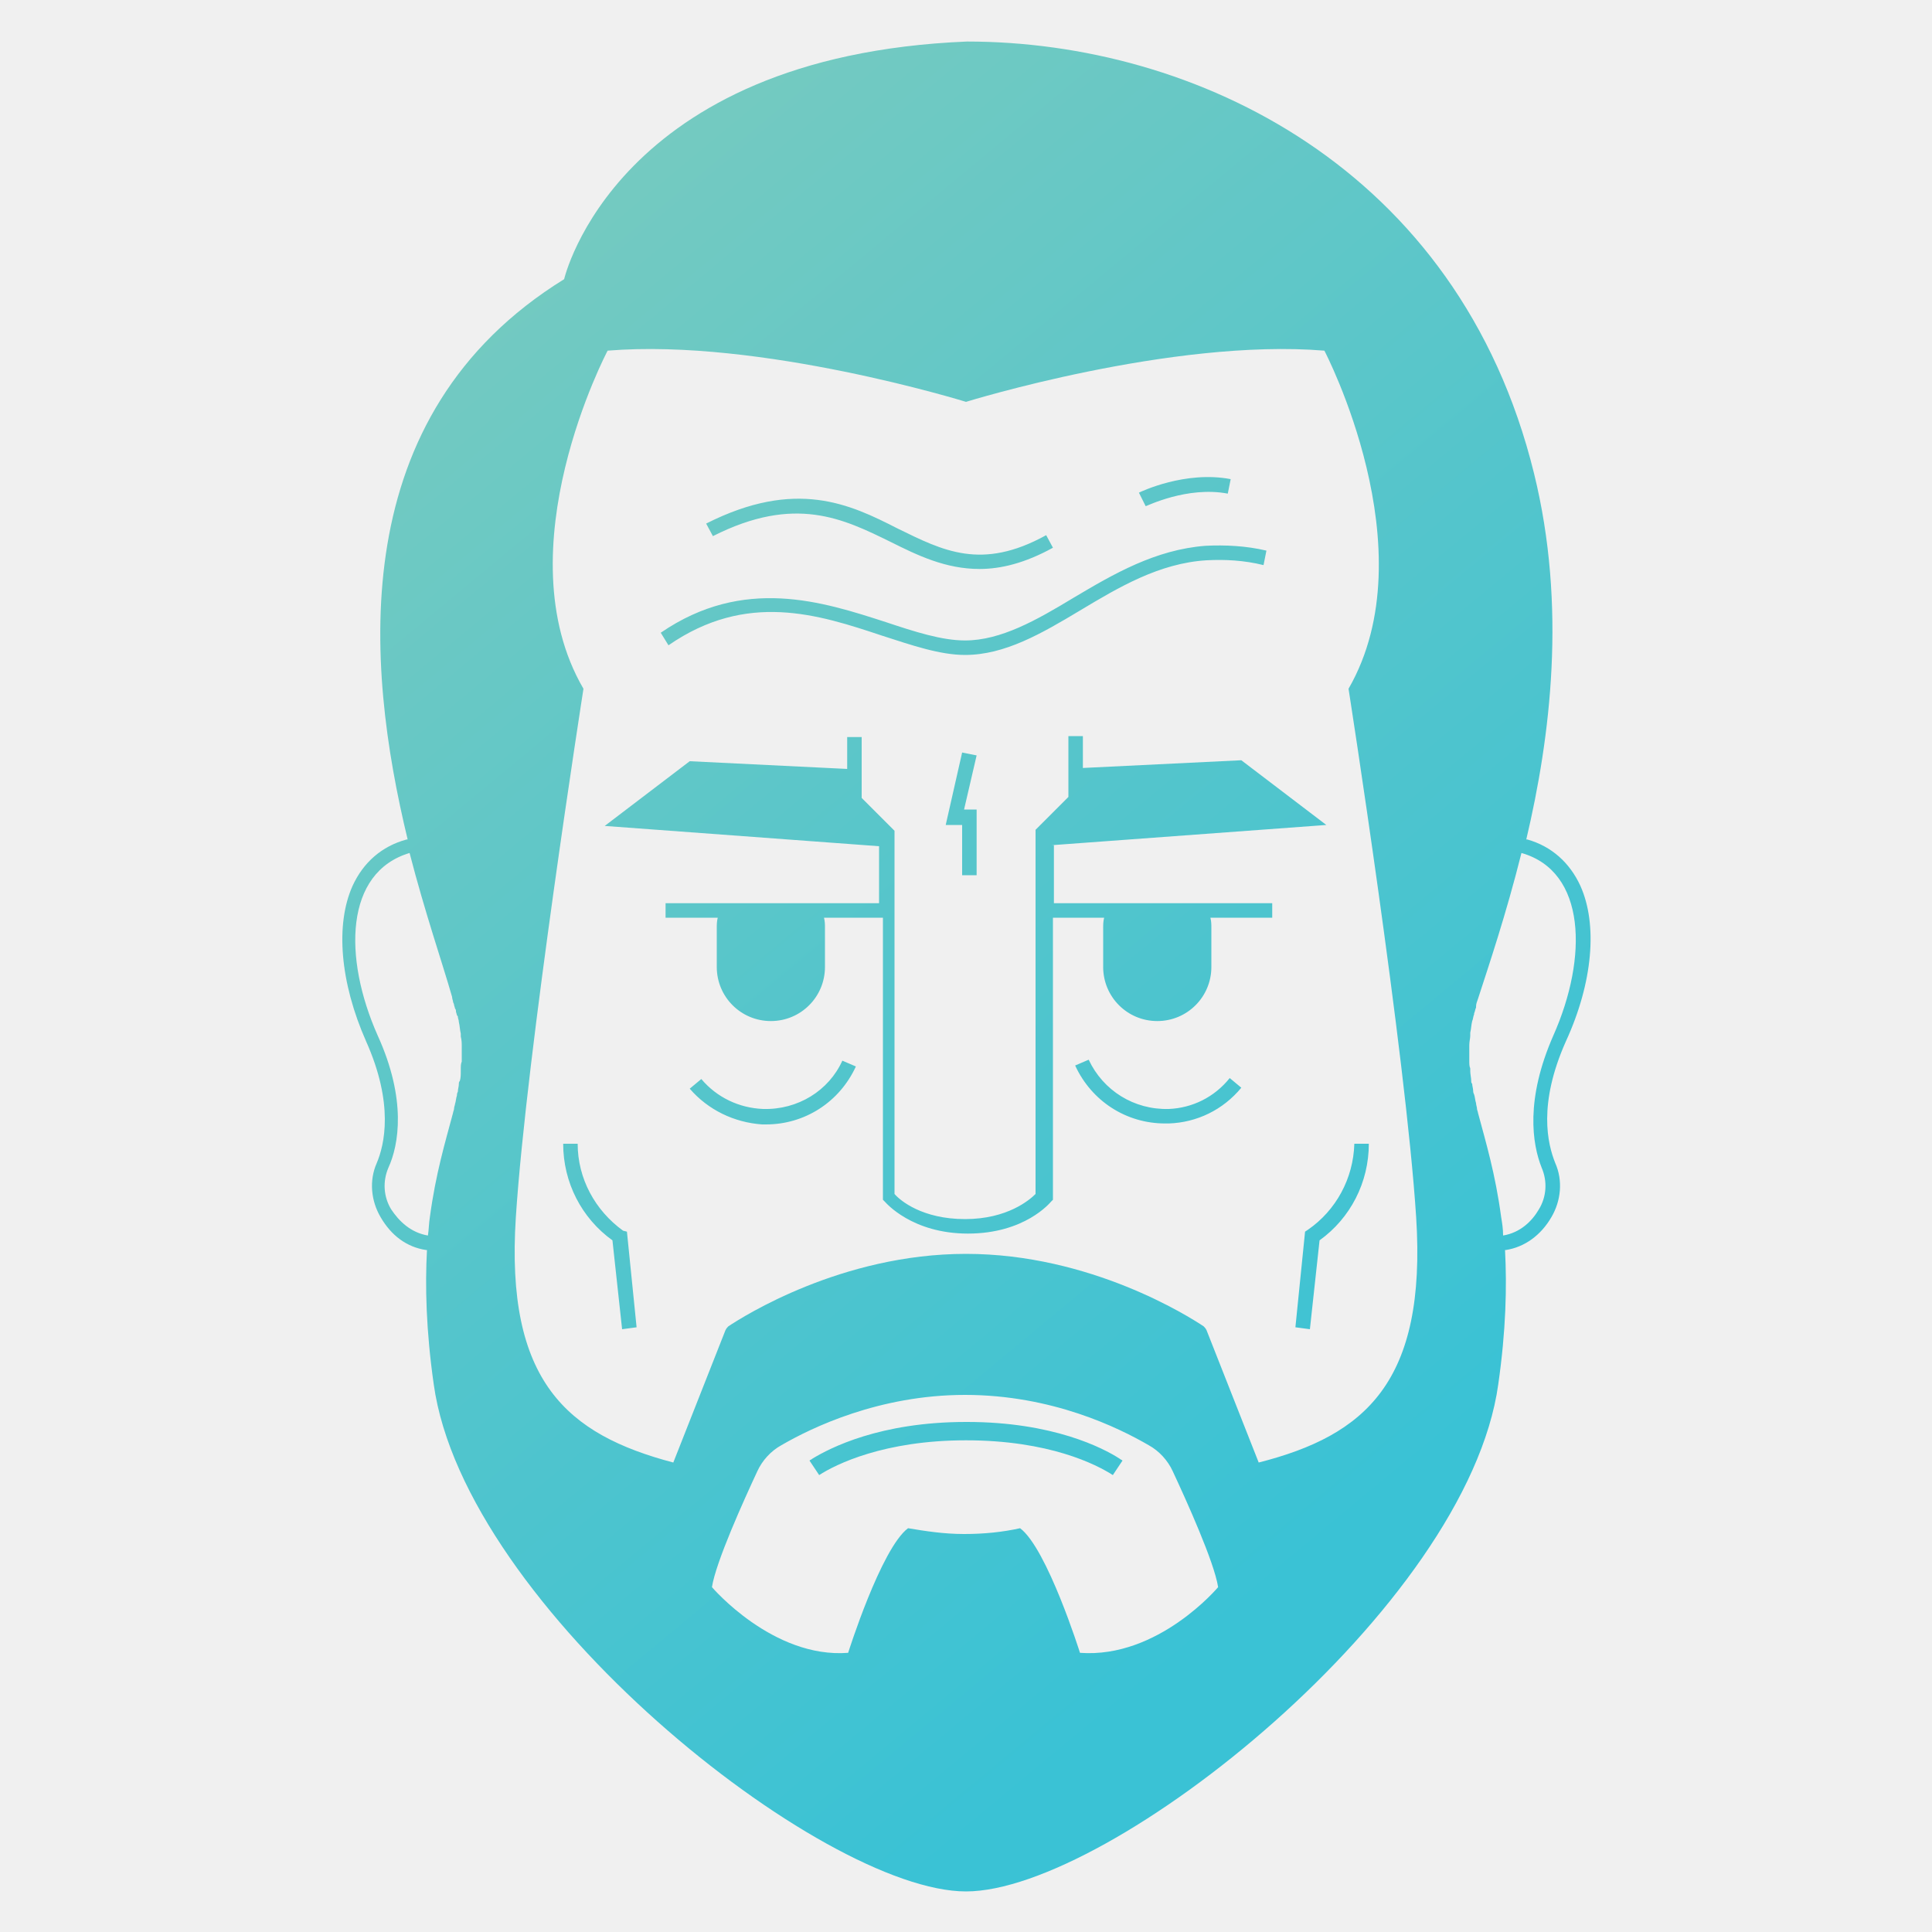
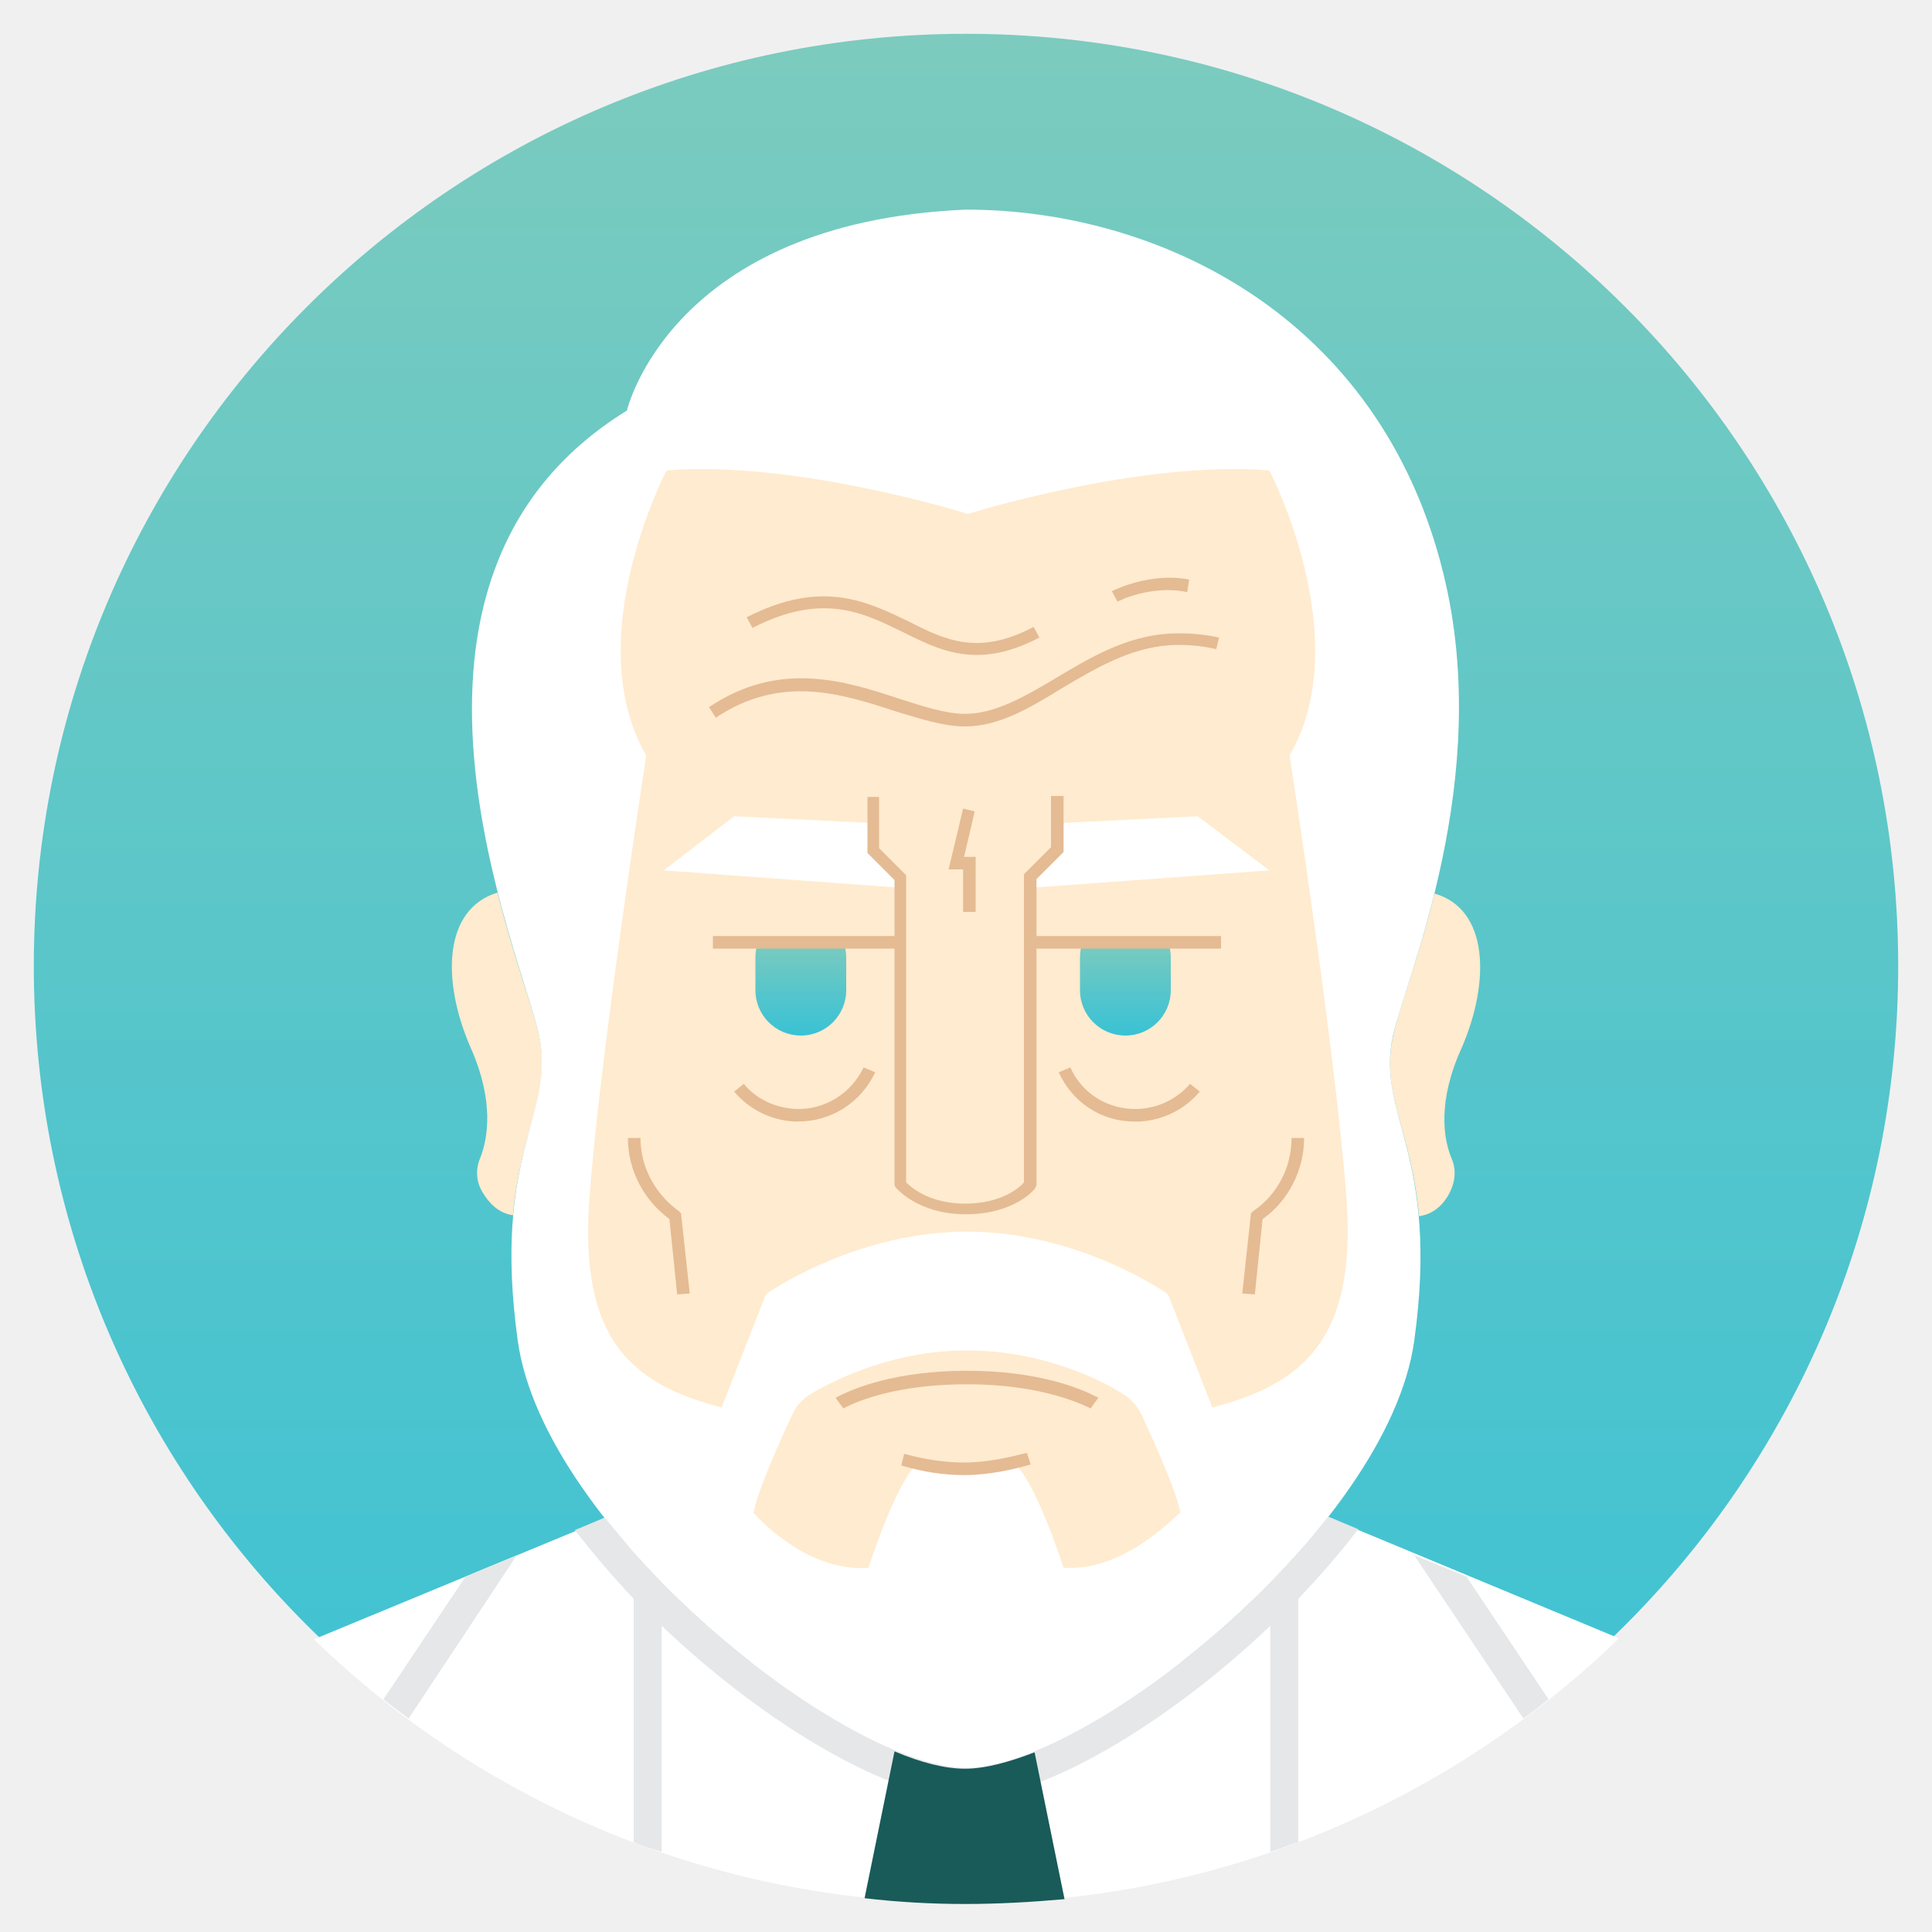
<svg xmlns="http://www.w3.org/2000/svg" version="1.1" id="Layer_1" x="0px" y="0px" viewBox="0 0 200 200" style="enable-background:new 0 0 200 200;" xml:space="preserve">
  <style type="text/css">
	.st0{fill:url(#SVGID_1_);}
+ 	.st1{fill:#FFFFFF;}
+ 	.st2{fill:#FFEBCF;}
+ 	.st3{fill:#E4BB93;}
+ 	.st4{fill:url(#SVGID_2_);}
+ 	.st5{fill:url(#SVGID_3_);}
+ 	.st6{fill:#E6E7E8;}
+ 	.st7{fill:#185B59;}
</style>
-   <g>
-     <linearGradient id="SVGID_1_" gradientUnits="userSpaceOnUse" x1="35.043" y1="15.43" x2="147.803" y2="151.221">
-       <stop offset="0" style="stop-color:#7CCBBE" />
-       <stop offset="0.588" style="stop-color:#53C5CC" />
-       <stop offset="1" style="stop-color:#3AC2D5" />
-     </linearGradient>
-     <path class="st0" d="M64.9,127.5l1,9.9l-1.5,0.2l-1-9.2c-3.2-2.3-5.1-6-5.1-10h1.5c0,3.6,1.8,6.9,4.7,9L64.9,127.5z M135.4,127.3   l-0.3,0.2l-1,9.9l1.5,0.2l1-9.2c3.2-2.3,5.1-6,5.1-10h-1.5C140.1,122,138.3,125.3,135.4,127.3z M101.1,90.5v-6.7h-1.3l1.3-5.6   l-1.5-0.3l-1.7,7.5h1.7v5.2H101.1z M162.1,107.8c-2.9,6.5-1.9,10.6-1.1,12.6c0.8,1.8,0.6,3.9-0.4,5.6c-1.1,1.9-2.8,3.1-4.7,3.4   l-0.1,0c0.2,3.8,0.1,8.3-0.7,13.9c-3.2,23.1-40.2,52.5-55.1,52.5s-51.9-29.4-55.1-52.5c-0.8-5.6-0.9-10.2-0.7-13.9l-0.1,0   c-2-0.3-3.6-1.5-4.7-3.4c-1-1.7-1.2-3.8-0.4-5.6c0.8-1.9,1.8-6.1-1.1-12.6c-2.7-6.1-3.2-12.1-1.4-16.1c1.1-2.4,3-4.1,5.6-4.8l0.1,0   c-4.4-18.2-6.6-43.9,16.2-58c0,0,5.3-23.1,41.7-24.6c23.5,0,50.9,13,58.7,44.7c3.4,13.8,1.7,27.3-0.8,37.9l0.1,0   c2.5,0.7,4.4,2.4,5.5,4.8C165.4,95.7,164.9,101.7,162.1,107.8z M44.3,127.9c0.1-0.7,0.1-1.3,0.2-1.9c0,0,0,0,0,0   c0.6-4.5,1.6-7.8,2.4-10.8c0-0.1,0.1-0.3,0.1-0.4c0-0.2,0.1-0.4,0.1-0.5c0.1-0.3,0.1-0.6,0.2-0.9c0-0.1,0-0.2,0.1-0.4   c0-0.3,0.1-0.5,0.1-0.8c0-0.1,0-0.2,0.1-0.3c0.1-0.3,0.1-0.7,0.1-1c0-0.1,0-0.2,0-0.2c0-0.3,0-0.6,0.1-0.8c0-0.1,0-0.2,0-0.3   c0-0.4,0-0.7,0-1.1c0-0.1,0-0.1,0-0.2c0-0.3,0-0.6-0.1-1c0-0.1,0-0.2,0-0.3c-0.1-0.4-0.1-0.8-0.2-1.2c0,0,0,0,0,0c0,0,0,0,0,0   c0-0.2-0.1-0.4-0.1-0.5c0-0.1,0-0.1-0.1-0.2c0-0.1-0.1-0.3-0.1-0.4c0-0.1,0-0.2-0.1-0.3c0-0.1-0.1-0.3-0.1-0.4   c0-0.1-0.1-0.2-0.1-0.3c0-0.1-0.1-0.3-0.1-0.5c-1-3.5-2.8-8.7-4.4-14.9c-6.7,2-6.9,10.8-3.3,18.9c3,6.6,2.2,11.3,1.1,13.7   c-0.6,1.4-0.5,3,0.3,4.3C41.3,126.4,42.5,127.6,44.3,127.9z M126.1,164.3c-0.4-2.6-3.3-9-4.7-12c-0.5-1.1-1.4-2.1-2.5-2.7   c-3.1-1.8-10-5.2-19-5.2c-8.9,0-15.9,3.4-19,5.2c-1.1,0.6-2,1.6-2.5,2.7c-1.4,3-4.3,9.4-4.7,12c0,0,6.3,7.4,14.1,6.8   c0,0,3.4-10.8,6.2-12.9h0c1.8,0.3,3.7,0.6,5.8,0.6c2.1,0,4-0.2,5.8-0.6h0c2.8,2.1,6.2,12.9,6.2,12.9   C119.9,171.7,126.1,164.3,126.1,164.3z M146.6,126c-1.1-17-7-54.7-7-54.7c8.3-14.4-2.5-35-2.5-35c-15.8-1.3-37.1,5.3-37.1,5.3   s-21.3-6.6-37.1-5.3c0,0-10.9,20.6-2.5,35c0,0-5.9,37.7-7,54.7c-1.1,17,5.3,22.5,16.3,25.4l5.4-13.7c0.1-0.2,0.2-0.3,0.3-0.4   c1.5-1,11.7-7.5,24.6-7.5s23.1,6.5,24.6,7.5c0.1,0.1,0.2,0.2,0.3,0.4l5.4,13.7C141.3,148.6,147.7,143.1,146.6,126z M160.8,107.2   c3.6-8.1,3.4-17-3.3-18.9c-1.6,6.4-3.4,11.7-4.5,15.1c0,0,0,0,0,0c-0.1,0.3-0.2,0.5-0.2,0.8c0,0,0,0.1,0,0.1   c-0.1,0.2-0.1,0.4-0.2,0.6c0,0,0,0.1,0,0.1c-0.1,0.2-0.1,0.5-0.2,0.7c0,0,0,0,0,0c-0.1,0.4-0.1,0.8-0.2,1.2c0,0.1,0,0.2,0,0.3   c0,0.3-0.1,0.6-0.1,1c0,0.1,0,0.1,0,0.2c0,0.4,0,0.7,0,1.1c0,0.1,0,0.2,0,0.3c0,0.3,0,0.6,0.1,0.8c0,0.1,0,0.2,0,0.3   c0,0.3,0.1,0.7,0.1,1c0,0.1,0,0.2,0.1,0.3c0,0.2,0.1,0.5,0.1,0.7c0,0.1,0,0.2,0.1,0.4c0.1,0.3,0.1,0.6,0.2,0.9   c0,0.2,0.1,0.4,0.1,0.6c0,0.1,0.1,0.3,0.1,0.4c0.8,3,1.8,6.3,2.4,10.8c0,0,0,0,0,0c0.1,0.6,0.2,1.2,0.2,1.9c1.8-0.3,3-1.5,3.7-2.7   c0.8-1.3,0.9-2.9,0.3-4.3C158.6,118.4,157.9,113.8,160.8,107.2z M91.3,65.8c3.1,1,6,2,8.6,2c4.1,0,7.9-2.2,11.9-4.6   c4-2.4,8.2-4.9,13.1-5.2c1.9-0.1,3.9,0,5.9,0.5l0.3-1.5c-2.1-0.5-4.3-0.6-6.3-0.5c-5.2,0.4-9.5,2.9-13.7,5.4   c-3.8,2.3-7.5,4.4-11.2,4.4c-2.4,0-5.2-0.9-8.2-1.9c-6.5-2.1-14.7-4.8-23.3,1.1l0.8,1.3C77.3,61.2,84.7,63.6,91.3,65.8z M92.2,56.1   c2.8,1.4,5.7,2.8,9.2,2.8c2.2,0,4.7-0.6,7.6-2.2l-0.7-1.3c-6.7,3.7-10.7,1.6-15.4-0.7c-4.9-2.5-10.5-5.2-19.8-0.5l0.7,1.3   C82.3,51.2,87.3,53.7,92.2,56.1z M127.1,51.1l0.3-1.5c-4.7-0.9-9.3,1.3-9.5,1.4l0.7,1.4C118.7,52.4,122.9,50.3,127.1,51.1z    M79,114.8c-2.5-0.1-4.8-1.2-6.4-3.1l-1.2,1c1.9,2.2,4.6,3.5,7.5,3.7c0.1,0,0.3,0,0.4,0c4,0,7.6-2.3,9.3-6l-1.4-0.6   C85.8,112.9,82.6,114.9,79,114.8z M108.8,87.5l28.5-2.1l-8.8-6.7l-16.4,0.8v-3.3h-1.5v6.3l-3.4,3.4v37.7c-0.6,0.6-2.9,2.6-7.3,2.6   c-4.4,0-6.7-1.9-7.3-2.6V86l-3.4-3.4v-6.3h-1.5v3.3l-16.3-0.8l-8.8,6.7l28.4,2.1v5.9H68.9V95h5.4c-0.1,0.4-0.1,0.7-0.1,1.1v4   c0,3.1,2.5,5.6,5.6,5.6c3.1,0,5.6-2.5,5.6-5.6v-4c0-0.4,0-0.7-0.1-1.1h6.1v29.2l0.2,0.2c0.1,0.1,2.8,3.3,8.6,3.3   c5.9,0,8.5-3.2,8.6-3.3l0.2-0.2V95h5.3c-0.1,0.4-0.1,0.7-0.1,1.1v4c0,3.1,2.5,5.6,5.6,5.6c3.1,0,5.6-2.5,5.6-5.6v-4   c0-0.4,0-0.7-0.1-1.1h6.4v-1.5h-22.6V87.5z M121,114.8c-3.6,0.1-6.8-1.9-8.3-5.1l-1.4,0.6c1.7,3.7,5.3,6,9.3,6c0.1,0,0.3,0,0.4,0   c2.9-0.1,5.6-1.4,7.5-3.7l-1.2-1C125.7,113.6,123.4,114.7,121,114.8z M100.1,147.2L100.1,147.2C100.1,147.2,100,147.2,100.1,147.2   C100,147.2,100,147.2,100.1,147.2L100.1,147.2C100,147.2,100,147.2,100.1,147.2L100.1,147.2L100.1,147.2c-0.1,0-0.1,0-0.1,0   c0,0,0,0,0,0v0c-8.9,0-14.1,2.7-15.9,3.8c-0.1,0.1-0.2,0.1-0.3,0.2l1,1.5c0,0,0,0,0,0c1.7-1.1,6.7-3.6,15.2-3.6c0,0,0,0,0,0   c0,0,0,0,0,0c8.6,0,13.5,2.5,15.2,3.6c0,0,0,0,0,0l1-1.5c-0.1-0.1-0.2-0.1-0.3-0.2C114.2,149.9,109,147.2,100.1,147.2z" />
-   </g>
+   <linearGradient id="SVGID_1_" gradientUnits="userSpaceOnUse" x1="100" y1="3.5" x2="100" y2="196.5">
+     <stop offset="0" style="stop-color:#7CCBBE" />
+     <stop offset="0.588" style="stop-color:#53C5CC" />
+     <stop offset="1" style="stop-color:#3AC2D5" />
+   </linearGradient>
+   <circle class="st0" cx="100" cy="100" r="96.5" />
+   <path class="st1" d="M167.6,169.6l-33.2-13.8v5c-3.7,4.1-7.8,8-12.1,11.3H77.7c-4.2-3.3-8.4-7.2-12.1-11.3l0-4.8l-33.1,13.7  C49.9,186.6,73.8,197,100,197C126.3,197,150.1,186.5,167.6,169.6z" />
+   <path class="st2" d="M139.6,124.3c-0.9-13.8-5.6-43.9-5.9-46c3.6-6.3,2.8-14.1,1.5-19.4c-1.4-5.8-3.7-10.2-3.7-10.3l-0.1-0.2l-0.2,0  c-12.7-1.1-29.8,4-31.2,4.5c-1.4-0.4-18.5-5.5-31.2-4.5l-0.2,0l-0.1,0.2c0,0-2.3,4.4-3.7,10.3c-1.3,5.4-2.1,13.1,1.5,19.4  c-0.3,2.1-5,32.2-5.9,46c-1,14.8,4.9,19.4,14,21.7l0.3,0.1l4.7-11.8c0-0.1,0.1-0.1,0.1-0.2c1-0.6,9.6-6.3,20.5-6.3  c10.9,0,19.6,5.7,20.5,6.3c0.1,0,0.1,0.1,0.1,0.2l4.7,11.8l0.3-0.1C134.7,143.6,140.5,139,139.6,124.3z" />
+   <path class="st2" d="M122.3,156.5c-0.4-2.1-2.6-7.3-4-10.2c-0.5-1-1.2-1.9-2.2-2.4c-2.8-1.6-8.7-4.4-16.1-4.4  c-7.5,0-13.3,2.8-16.1,4.4c-1,0.6-1.7,1.4-2.2,2.4c-1.3,2.9-3.6,8.1-4,10.2l0,0.1l0.1,0.1c0.2,0.3,5.5,6.3,12.2,5.9l0.2,0l0.1-0.2  c0-0.1,2.8-8.8,5-10.6c1.6,0.3,3.2,0.5,4.8,0.5c1.6,0,3.2-0.2,4.8-0.5c2.2,1.9,5,10.5,5,10.6l0.1,0.2l0.2,0c0.3,0,0.5,0,0.8,0  c6.3,0,11.2-5.6,11.4-5.9l0.1-0.1L122.3,156.5z" />
+   <polygon class="st1" points="109.7,85.2 124,84.5 131.4,90.1 106.8,91.9 106.8,90.8 109.7,88 " />
+   <polygon class="st1" points="90.4,85.2 76,84.5 68.7,90.1 93.2,91.9 93.2,90.8 90.4,88 " />
+   <path class="st3" d="M70.1,134l-0.8-7.8c-2.7-2-4.3-5.1-4.3-8.4h1.3c0,3,1.5,5.8,4,7.6l0.2,0.2l0.9,8.3L70.1,134z" />
+   <path class="st3" d="M129.9,134l-1.3-0.1l0.9-8.3l0.2-0.2c2.5-1.7,4-4.5,4-7.6h1.3c0,3.3-1.6,6.5-4.3,8.4L129.9,134z" />
+   <polygon class="st3" points="101,94.4 99.7,94.4 99.7,90 98.2,90 99.7,83.7 100.9,84 99.8,88.7 101,88.7 " />
+   <path class="st2" d="M55.8,107.2c-0.5-2.5-2.6-8-4.3-14.8c-5.6,1.7-5.8,9.1-2.8,16c2.5,5.6,1.8,9.5,1,11.5c-0.5,1.2-0.4,2.5,0.3,3.6  c0.6,1,1.6,2.1,3.1,2.3C53.9,116.9,57.1,113.2,55.8,107.2z" />
+   <path class="st2" d="M148.5,92.5c-1.7,6.9-3.8,12.2-4.3,14.8c-1.3,6,1.9,9.7,2.7,18.6c1.5-0.2,2.5-1.2,3.1-2.3  c0.6-1.1,0.8-2.4,0.3-3.6c-0.9-2.1-1.5-6,1-11.5C154.3,101.6,154.1,94.1,148.5,92.5z" />
+   <path class="st3" d="M99.9,75.2c-2.2,0-4.7-0.8-7.3-1.6c-5.5-1.8-11.8-3.8-18.5,0.7l-0.7-1.1c7.3-4.9,14.1-2.7,19.6-0.9  c2.5,0.8,4.9,1.6,6.9,1.6c3.1,0,6.2-1.8,9.4-3.7c3.5-2.1,7.2-4.3,11.6-4.6c1.7-0.1,3.5,0,5.3,0.4l-0.3,1.2c-1.7-0.4-3.4-0.5-4.9-0.4  c-4.1,0.3-7.6,2.4-11,4.4C106.6,73.3,103.4,75.2,99.9,75.2z" />
+   <path class="st3" d="M101.1,67.8c-2.9,0-5.3-1.2-7.7-2.4c-4.1-2-8.3-4.1-15.5-0.4l-0.6-1.1c7.8-4,12.5-1.6,16.7,0.4  c3.9,2,7.3,3.6,13,0.6l0.6,1.1C105.1,67.3,103,67.8,101.1,67.8z" />
+   <path class="st3" d="M115.7,62.3l-0.6-1.1c0.2-0.1,4-2,8-1.2l-0.2,1.3C119.3,60.5,115.7,62.2,115.7,62.3z" />
+   <path class="st3" d="M82.6,116.1c-0.1,0-0.2,0-0.3,0c-2.4-0.1-4.7-1.2-6.3-3.1l1-0.8c1.3,1.6,3.3,2.5,5.4,2.6c3,0.1,5.7-1.6,7-4.3  l1.2,0.5C89.1,114.2,86,116.1,82.6,116.1z" />
+   <path class="st3" d="M100,125.7c-5,0-7.2-2.7-7.3-2.8l-0.1-0.2V91.1l-2.8-2.8v-5.8H91v5.3l2.8,2.8v31.8c0.5,0.5,2.4,2.2,6.1,2.2  c3.7,0,5.6-1.6,6.1-2.2V90.5l2.8-2.8v-5.3h1.3v5.8l-2.8,2.8v31.7l-0.1,0.2C107.2,123.1,105,125.7,100,125.7z" />
+   <path class="st3" d="M117.4,116.1c-3.4,0-6.4-2-7.8-5.1l1.2-0.5c1.2,2.7,3.9,4.4,7,4.3c2.1-0.1,4-1,5.4-2.6l1,0.8  c-1.6,1.9-3.9,3-6.3,3.1C117.6,116.1,117.5,116.1,117.4,116.1z" />
+   <path class="st1" d="M144.2,107.2c1.3-5.9,10.5-26.5,5.2-47.9c-6.6-26.7-29.6-37.6-49.4-37.6C69.4,23,64.9,42.5,64.9,42.5  C36.5,60,54.1,98.9,55.8,107.2s-4.9,12.1-2.2,31.6C56.3,158.3,87.4,183,100,183s43.7-24.7,46.4-44.2  C149.1,119.4,142.4,115.5,144.2,107.2z M110.1,162.3c0,0-2.9-9.1-5.2-10.9h0c-1.5,0.3-3.1,0.5-4.9,0.5s-3.4-0.2-4.9-0.5h0  c-2.3,1.8-5.2,10.9-5.2,10.9c-6.6,0.5-11.9-5.7-11.9-5.7c0.4-2.2,2.8-7.6,4-10.1c0.4-1,1.2-1.8,2.1-2.3c2.6-1.5,8.5-4.4,16-4.4  s13.4,2.8,16,4.4c0.9,0.5,1.6,1.3,2.1,2.3c1.2,2.6,3.6,7.9,4,10.1C122,156.5,116.7,162.7,110.1,162.3z M125.5,145.7l-4.5-11.5  c-0.1-0.1-0.1-0.2-0.2-0.3c-1.3-0.9-9.9-6.4-20.7-6.4s-19.4,5.5-20.7,6.4c-0.1,0.1-0.2,0.2-0.2,0.3l-4.5,11.5  c-9.3-2.4-14.7-7-13.7-21.4c1-14.4,5.9-46.1,5.9-46.1c-7-12.1,2.1-29.5,2.1-29.5c13.3-1.1,31.2,4.5,31.2,4.5s17.9-5.6,31.2-4.5  c0,0,9.1,17.4,2.1,29.5c0,0,4.9,31.7,5.9,46.1S134.8,143.3,125.5,145.7z" />
+   <linearGradient id="SVGID_2_" gradientUnits="userSpaceOnUse" x1="82.88" y1="97.507" x2="82.88" y2="107.138">
+     <stop offset="0" style="stop-color:#7CCBBE" />
+     <stop offset="0.588" style="stop-color:#53C5CC" />
+     <stop offset="1" style="stop-color:#3AC2D5" />
+   </linearGradient>
+   <path class="st4" d="M78.5,97.5c-0.2,0.5-0.3,1-0.3,1.6v3.4c0,2.6,2.1,4.7,4.7,4.7c2.6,0,4.7-2.1,4.7-4.7v-3.4  c0-0.5-0.1-1.1-0.3-1.6H78.5z" />
+   <linearGradient id="SVGID_3_" gradientUnits="userSpaceOnUse" x1="116.495" y1="97.507" x2="116.495" y2="107.138">
+     <stop offset="0" style="stop-color:#7CCBBE" />
+     <stop offset="0.588" style="stop-color:#53C5CC" />
+     <stop offset="1" style="stop-color:#3AC2D5" />
+   </linearGradient>
+   <path class="st5" d="M112.1,97.5c-0.2,0.5-0.3,1-0.3,1.6v3.4c0,2.6,2.1,4.7,4.7,4.7c2.6,0,4.7-2.1,4.7-4.7v-3.4  c0-0.5-0.1-1.1-0.3-1.6H112.1z" />
+   <rect x="73.8" y="96.9" class="st3" width="19.4" height="1.3" />
+   <rect x="107" y="96.9" class="st3" width="19.4" height="1.3" />
+   <path class="st3" d="M113.5,144.6c-1.5-0.8-5.9-2.7-13.4-2.7v0c0,0,0,0,0,0c0,0,0,0,0,0v0l0,0l0,0v0c0,0,0,0,0,0c0,0,0,0,0,0v0  c-7.5,0-11.9,1.9-13.4,2.7c-0.1,0-0.1,0.1-0.2,0.1l0.8,1.1c0,0,0,0,0,0c1.5-0.8,5.6-2.5,12.8-2.5c0,0,0,0,0,0s0,0,0,0  c7.2,0,11.4,1.8,12.8,2.5c0,0,0,0,0,0l0.8-1.1C113.6,144.6,113.6,144.6,113.5,144.6z" />
+   <path class="st3" d="M99.8,152.7c-2,0-4.2-0.3-6.5-1l0.3-1.2c2.2,0.6,4.3,0.9,6.2,0.9c2.5,0,4.9-0.6,6.5-1l0.4,1.2  C105,152.1,102.4,152.7,99.8,152.7z" />
+   <path class="st6" d="M48.2,163.2l-8.5,12.7c0.8,0.7,1.7,1.3,2.6,2L53.5,161L48.2,163.2z" />
+   <path class="st6" d="M140.6,158.3l-3.1-1.3c-1,1.2-2,2.5-3.1,3.7c0,0,0,0,0,0v0C123.5,173,108,183,100,183c-8,0-23.5-10-34.4-22.3v0  c0,0,0,0,0,0c-1-1.2-2-2.4-3-3.6l-3.1,1.3c1.9,2.4,3.9,4.8,6.1,7.1v25.2c0.9,0.4,1.9,0.7,2.9,1v-23.4c10.8,10.3,23.8,17.9,31.5,17.9  c7.7,0,20.7-7.6,31.5-17.9v23.4c1-0.3,1.9-0.7,2.9-1v-25.2C136.6,163.2,138.7,160.8,140.6,158.3z" />
+   <path class="st6" d="M151.8,163.2l-5.4-2.2l11.3,16.9c0.9-0.6,1.7-1.3,2.6-2L151.8,163.2z" />
+   <path class="st7" d="M99.9,183.1c-2,0-4.5-0.6-7.3-1.8l-3.1,15.2c3.4,0.4,6.9,0.6,10.4,0.6c3.5,0,6.9-0.2,10.3-0.5l-3.1-15.2  C104.5,182.4,102,183.1,99.9,183.1z" />
</svg>
